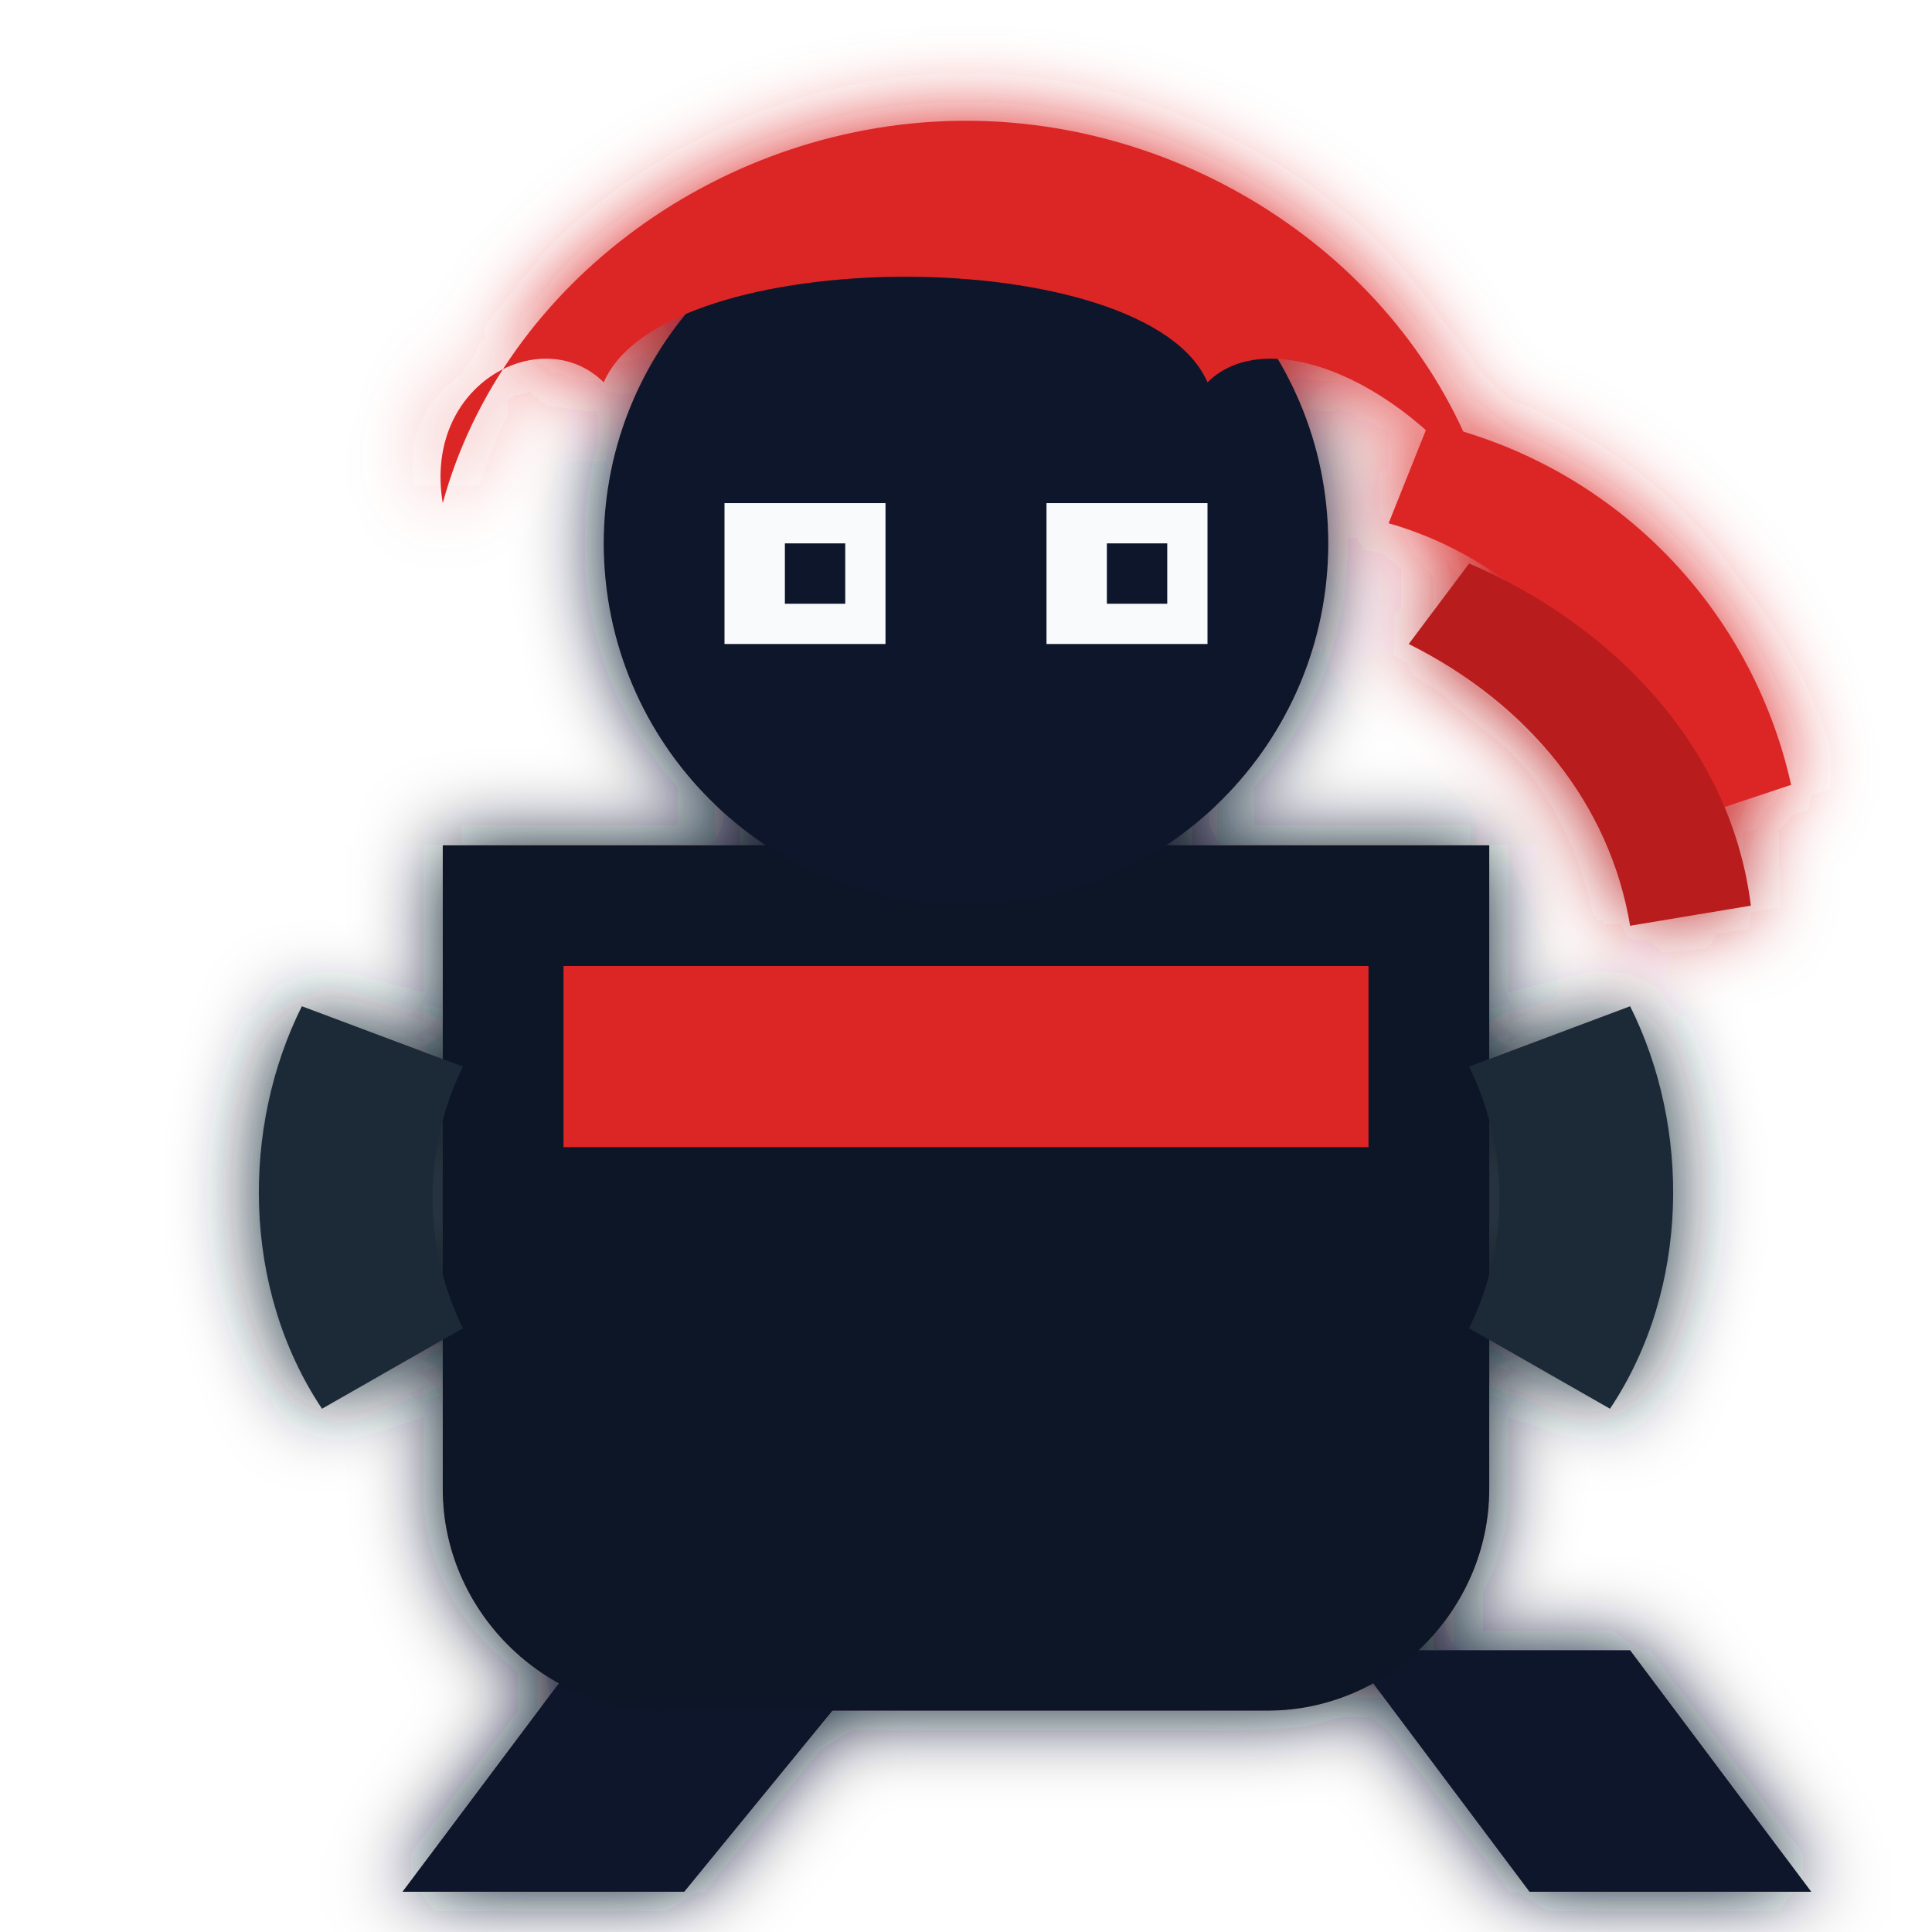
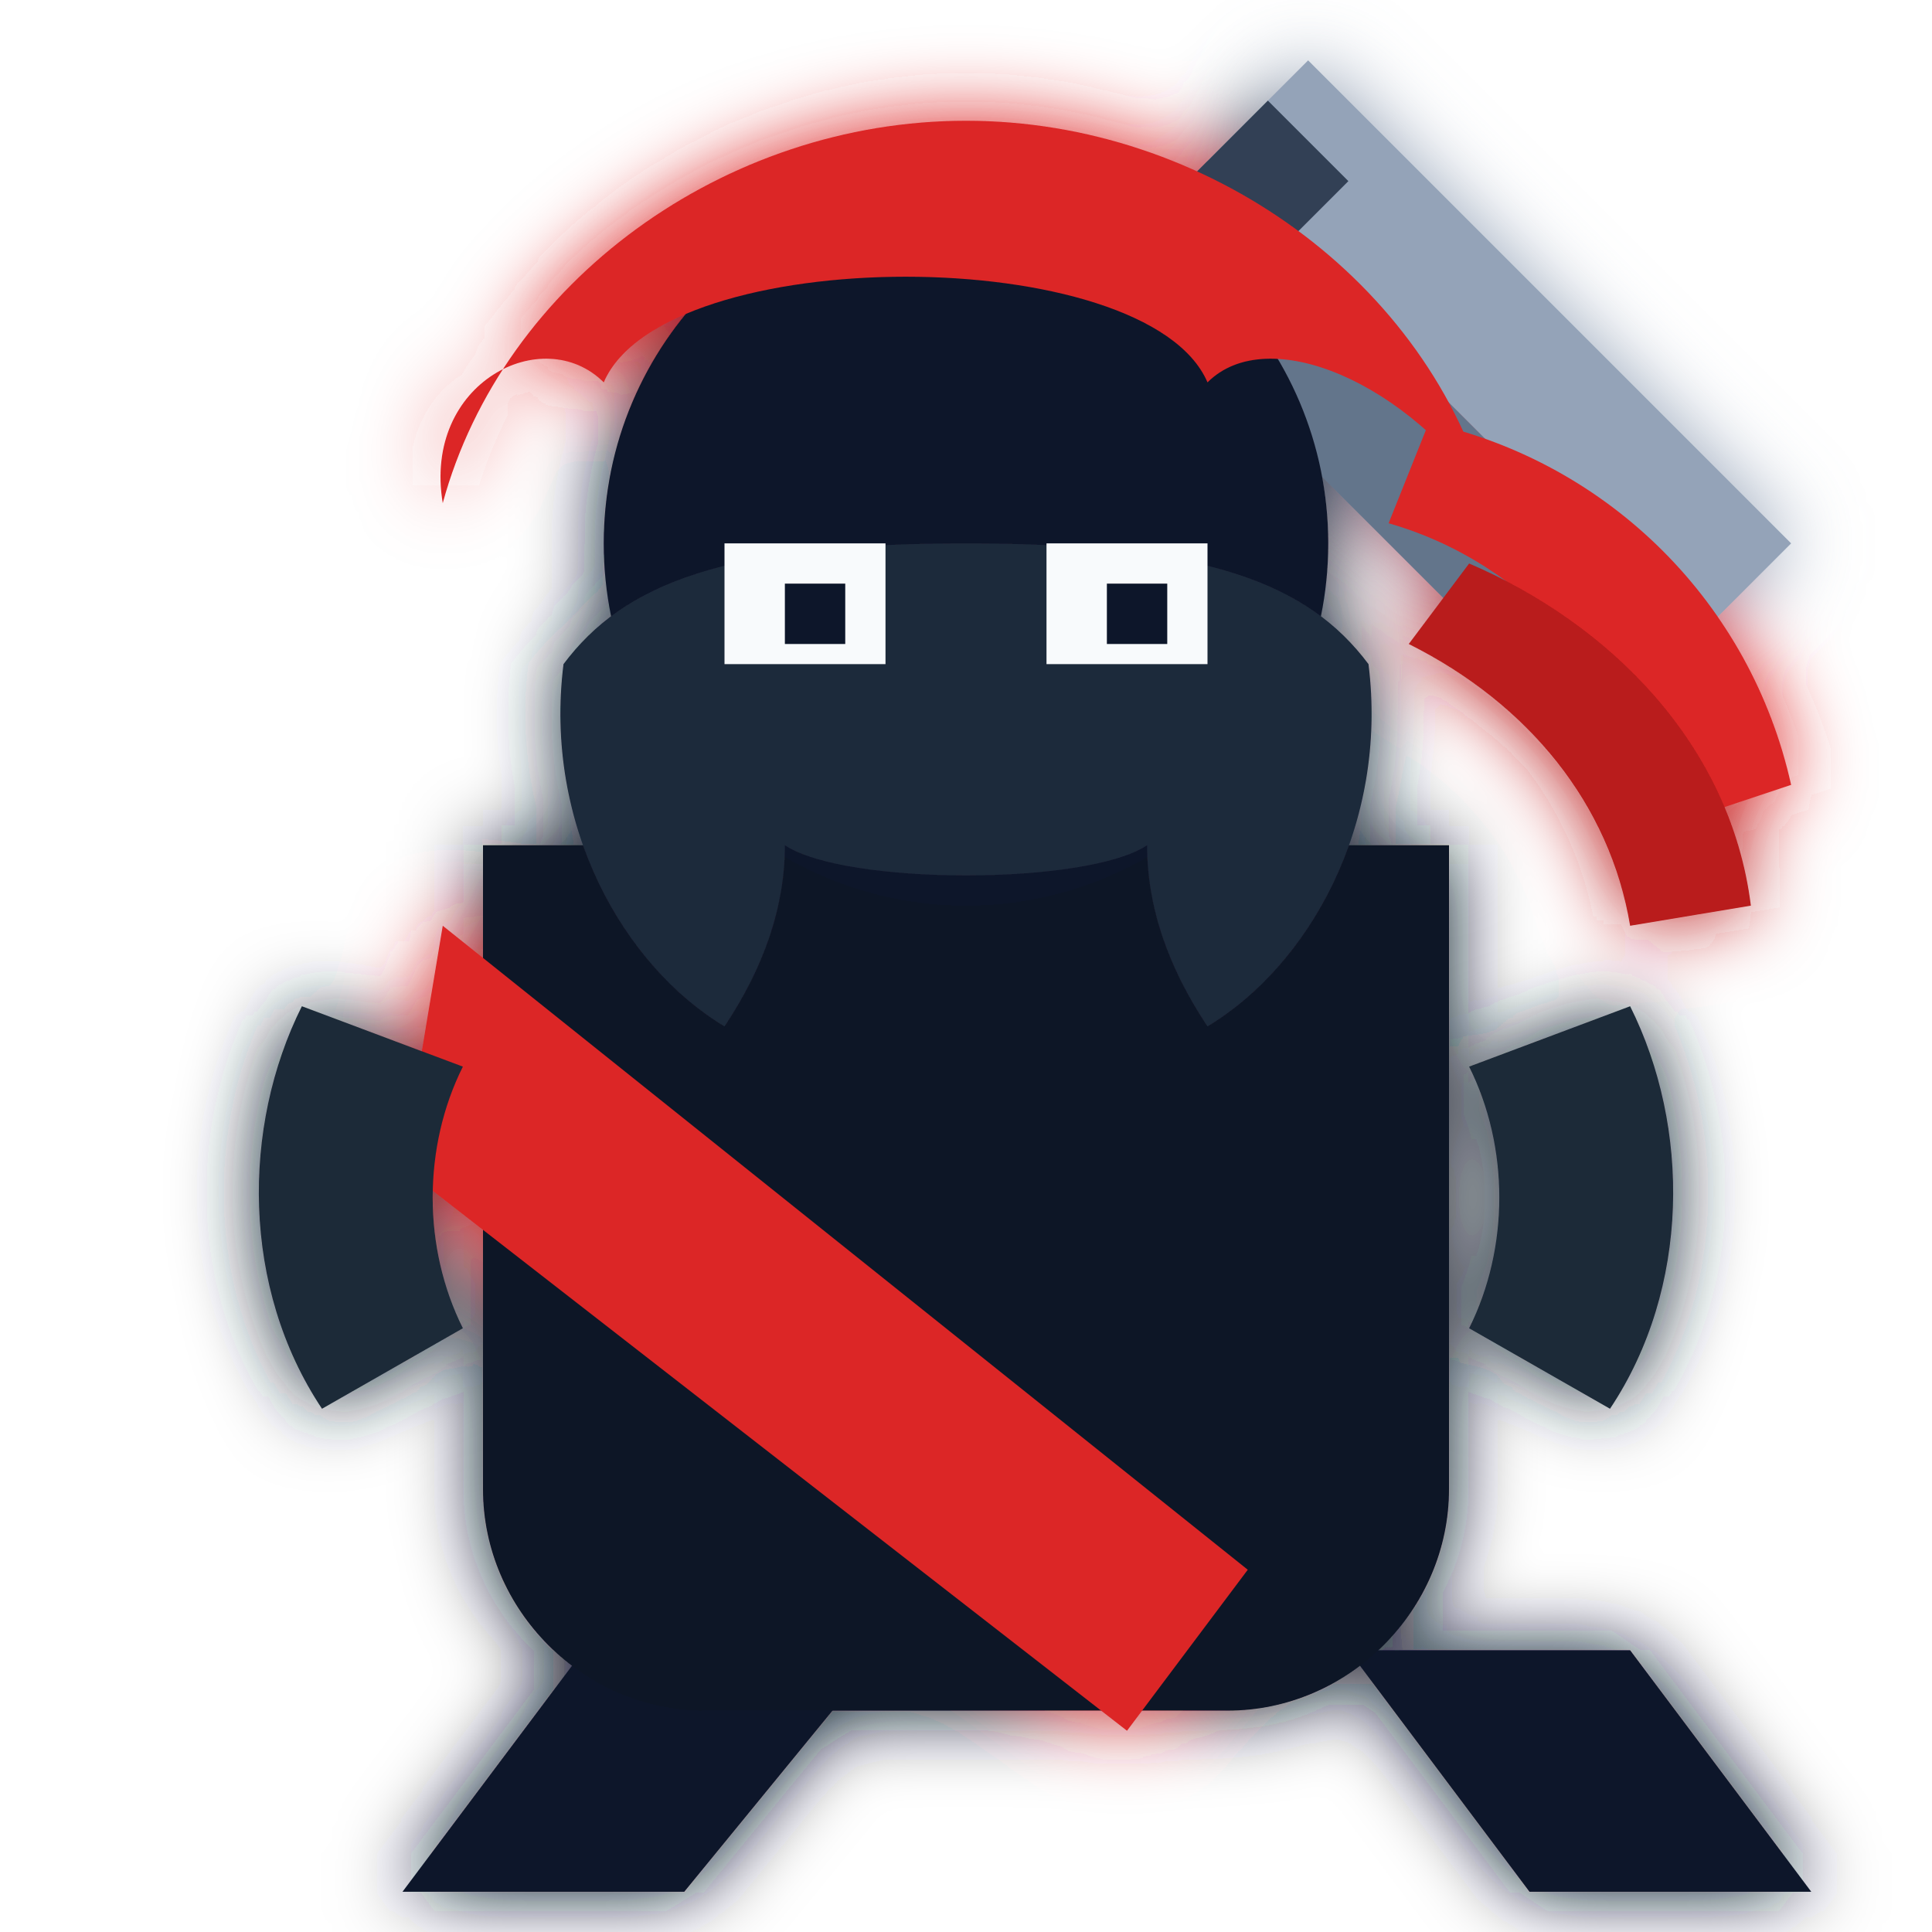
<svg xmlns="http://www.w3.org/2000/svg" viewBox="0 0 96 96">
  <defs>
    <filter id="g">
      <feGaussianBlur stdDeviation="2" result="b" />
      <feMerge>
        <feMergeNode in="b" />
        <feMergeNode in="SourceGraphic" />
      </feMerge>
    </filter>
  </defs>
  <g filter="url(#g)">
    <path d="M29 82 20 94h14l9-11zM67 82l9 12h14l-9-12z" fill="#0f172a" />
-     <path d="M22 42h52v32c0 6-5 11-11 11H33c-6 0-11-5-11-11z" fill="#111827" />
-     <path d="M28 48h40v9H28z" fill="#dc2626" />
+     <path d="M24 42h48v32c0 6-5 11-11 11H35c-6 0-11-5-11-11z" fill="#111827" />
+     <path d="M22 46 62 78 56 86 20 58z" fill="#dc2626" />
    <path d="M15 50c-3 6-3 14 1 20l7-4c-2-4-2-9 0-13z" fill="#1f2937" />
    <path d="M81 50c3 6 3 14-1 20l-7-4c2-4 2-9 0-13z" fill="#1f2937" />
+     <path d="M60 8 84 32l-5 5-24-24z" fill="#64748b" />
+     <path d="M60 8 65 3l24 24-5 5z" fill="#94a3b8" />
+     <path d="M56 12 63 5l4 4-7 7z" fill="#334155" />
    <circle cx="48" cy="27" r="18" fill="#0f172a" />
    <path d="M22 25c3-11 14-19 26-19s23 8 26 19c-4-6-11-9-14-6-3-7-27-7-30 0-3-3-9 0-8 6z" fill="#dc2626" />
    <path d="M71 21c9 2 16 9 18 18l-6 2c-2-7-7-13-14-15z" fill="#dc2626" />
    <path d="M73 28c7 3 13 9 14 17l-6 1c-1-6-5-11-11-14z" fill="#b91c1c" />
-     <path d="M36 25h8v7h-8zM52 25h8v7h-8z" fill="#f8fafc" />
-     <path d="M39 27h3v3h-3zM55 27h3v3h-3z" fill="#0f172a" />
+     <path d="M28 33c3-4 8-6 20-6s17 2 20 6c1 8-3 15-8 18-2-3-3-6-3-9-3 2-15 2-18 0 0 3-1 6-3 9-5-3-9-10-8-18z" fill="#1e293b" />
+     <path d="M36 27h8v6h-8zM52 27h8v6h-8z" fill="#f8fafc" />
+     <path d="M39 29h3v3h-3zM55 29h3v3h-3z" fill="#0f172a" />
  </g>
</svg>
